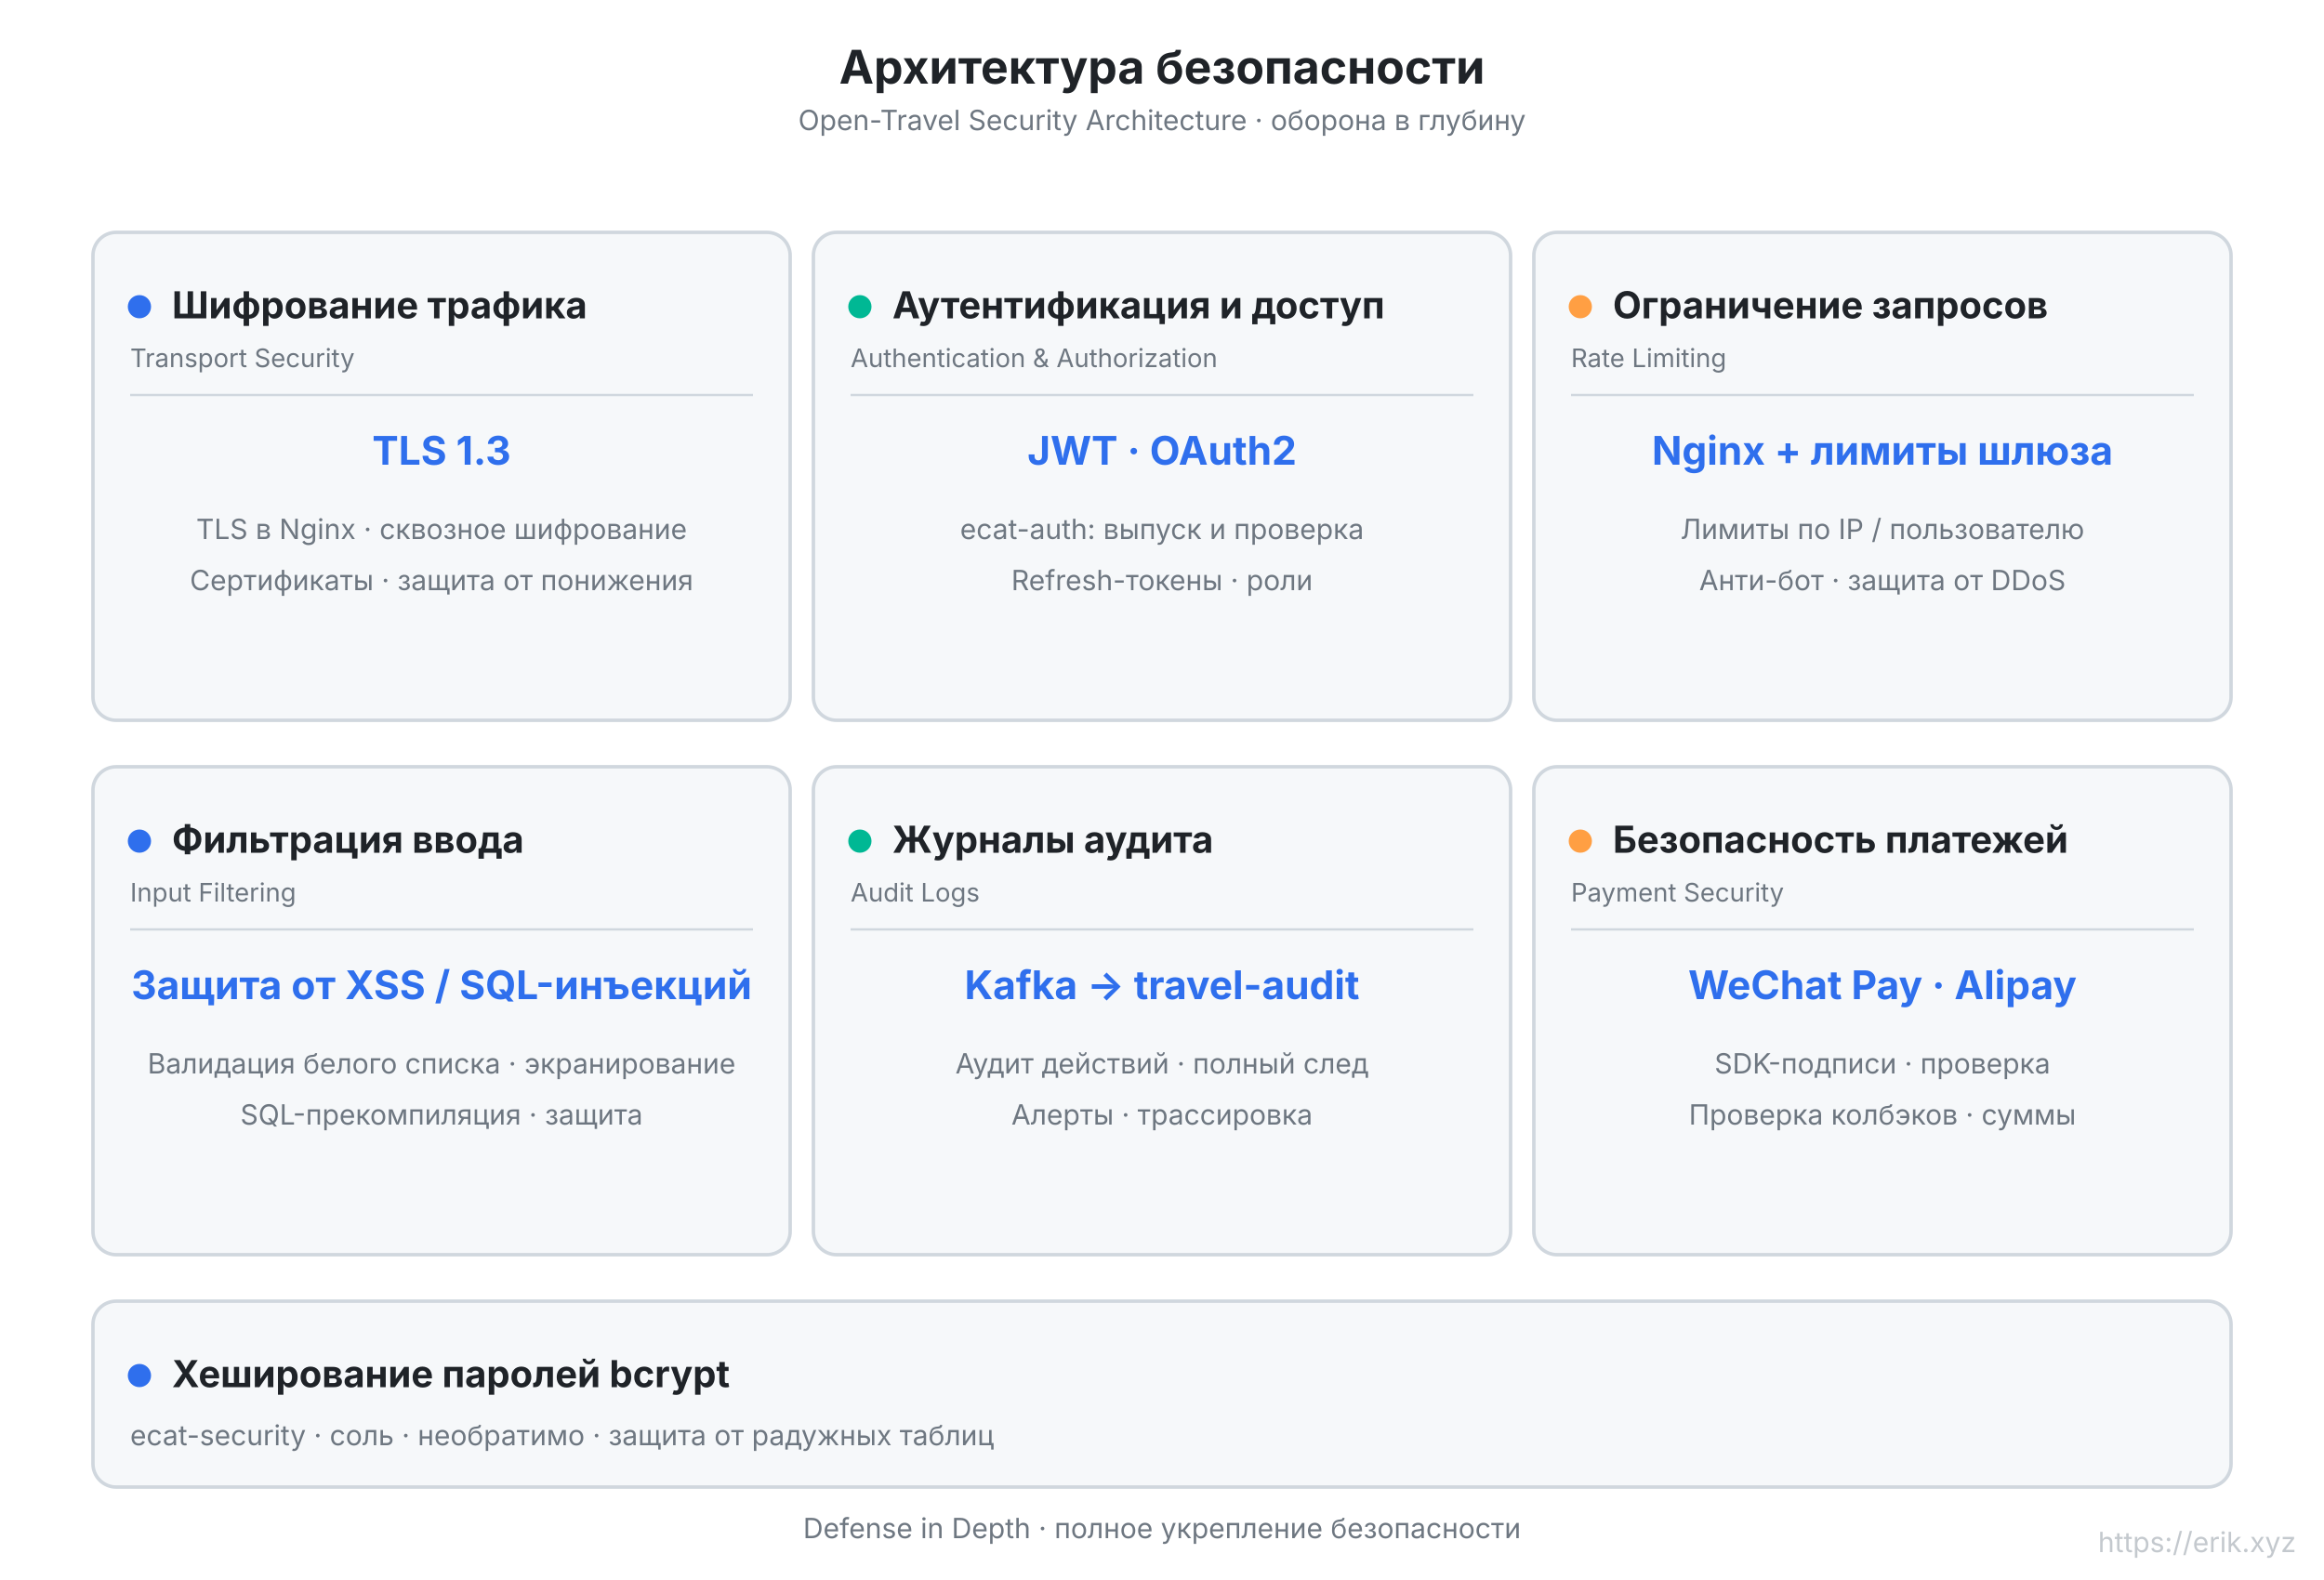
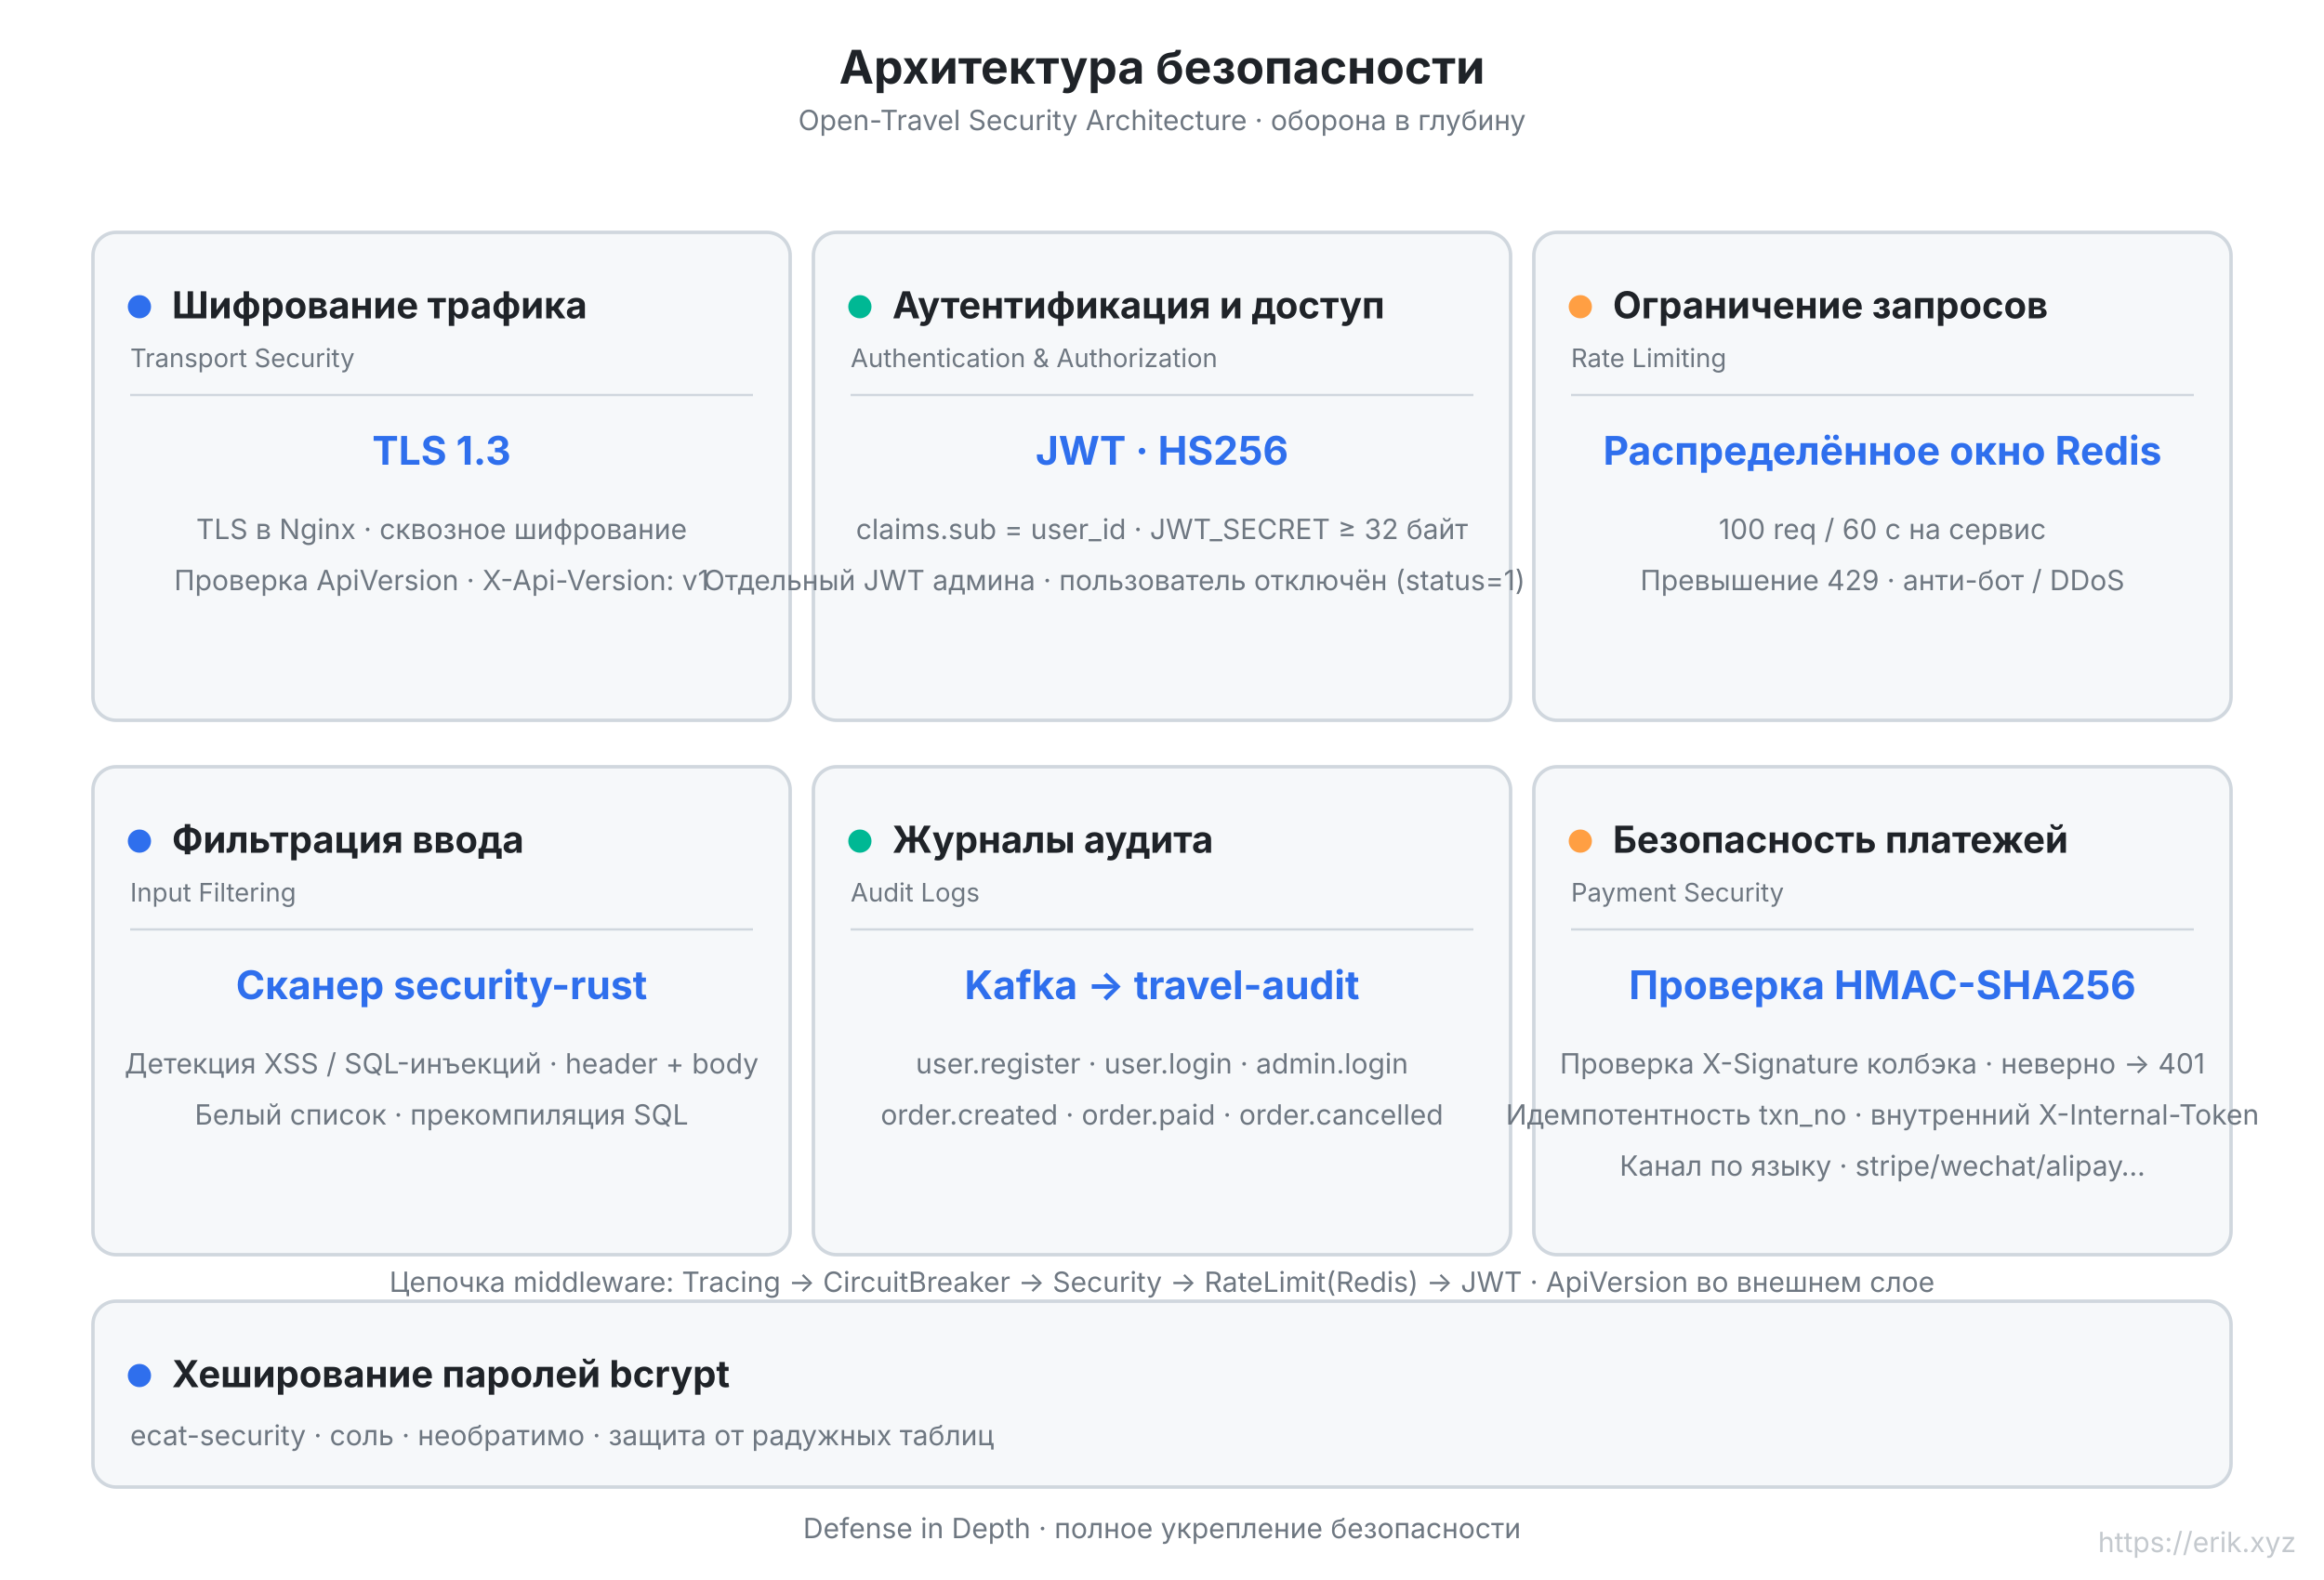
<svg xmlns="http://www.w3.org/2000/svg" width="1000" height="680" viewBox="0 0 1000 680">
  <defs>
    <style>
      text { font-family: system-ui, -apple-system, 'Segoe UI', sans-serif; }
      .t-title { font-size: 20px; font-weight: 700; fill: #1f2328; }
      .t-sub  { font-size: 12px; fill: #6e7781; }
      .t-h    { font-size: 16px; font-weight: 700; fill: #1f2328; }
      .t-eng  { font-size: 11px; fill: #6e7781; }
      .t-kw   { font-size: 17px; font-weight: 700; fill: #2f6fed; }
      .t-s    { font-size: 12px; fill: #6e7781; }
      .panel  { fill: #f6f8fa; stroke: #d0d7de; stroke-width: 1.5; rx: 10; }
      .line   { stroke: #d0d7de; stroke-width: 1; }
    </style>
  </defs>
  <rect width="1000" height="680" fill="#ffffff" />
  <text x="500" y="36" text-anchor="middle" class="t-title">Архитектура безопасности</text>
  <text x="500" y="56" text-anchor="middle" class="t-sub">Open-Travel Security Architecture · оборона в глубину</text>
  <rect x="40" y="100" width="300" height="210" class="panel" />
  <circle cx="60" cy="132" r="5" fill="#2f6fed" />
  <text x="74" y="137" class="t-h">Шифрование трафика</text>
  <text x="56" y="158" class="t-eng">Transport Security</text>
  <line x1="56" y1="170" x2="324" y2="170" class="line" />
  <text x="190" y="200" text-anchor="middle" class="t-kw">TLS 1.3</text>
  <text x="190" y="232" text-anchor="middle" class="t-s">TLS в Nginx · сквозное шифрование</text>
-   <text x="190" y="254" text-anchor="middle" class="t-s">Сертификаты · защита от понижения</text>
+   <text x="190" y="254" text-anchor="middle" class="t-s">Проверка ApiVersion · X-Api-Version: v1</text>
  <rect x="350" y="100" width="300" height="210" class="panel" />
  <circle cx="370" cy="132" r="5" fill="#00b894" />
  <text x="384" y="137" class="t-h">Аутентификация и доступ</text>
  <text x="366" y="158" class="t-eng">Authentication &amp; Authorization</text>
  <line x1="366" y1="170" x2="634" y2="170" class="line" />
-   <text x="500" y="200" text-anchor="middle" class="t-kw">JWT · OAuth2</text>
-   <text x="500" y="232" text-anchor="middle" class="t-s">ecat-auth: выпуск и проверка</text>
-   <text x="500" y="254" text-anchor="middle" class="t-s">Refresh-токены · роли</text>
+   <text x="500" y="200" text-anchor="middle" class="t-kw">JWT · HS256</text>
+   <text x="500" y="232" text-anchor="middle" class="t-s">claims.sub = user_id · JWT_SECRET ≥ 32 байт</text>
+   <text x="500" y="254" text-anchor="middle" class="t-s">Отдельный JWT админа · пользователь отключён (status=1) → 403</text>
  <rect x="660" y="100" width="300" height="210" class="panel" />
  <circle cx="680" cy="132" r="5" fill="#ff9f43" />
  <text x="694" y="137" class="t-h">Ограничение запросов</text>
  <text x="676" y="158" class="t-eng">Rate Limiting</text>
  <line x1="676" y1="170" x2="944" y2="170" class="line" />
-   <text x="810" y="200" text-anchor="middle" class="t-kw">Nginx + лимиты шлюза</text>
-   <text x="810" y="232" text-anchor="middle" class="t-s">Лимиты по IP / пользователю</text>
-   <text x="810" y="254" text-anchor="middle" class="t-s">Анти-бот · защита от DDoS</text>
+   <text x="810" y="200" text-anchor="middle" class="t-kw">Распределённое окно Redis</text>
+   <text x="810" y="232" text-anchor="middle" class="t-s">100 req / 60 с на сервис</text>
+   <text x="810" y="254" text-anchor="middle" class="t-s">Превышение 429 · анти-бот / DDoS</text>
  <rect x="40" y="330" width="300" height="210" class="panel" />
  <circle cx="60" cy="362" r="5" fill="#2f6fed" />
  <text x="74" y="367" class="t-h">Фильтрация ввода</text>
  <text x="56" y="388" class="t-eng">Input Filtering</text>
  <line x1="56" y1="400" x2="324" y2="400" class="line" />
-   <text x="190" y="430" text-anchor="middle" class="t-kw">Защита от XSS / SQL-инъекций</text>
-   <text x="190" y="462" text-anchor="middle" class="t-s">Валидация белого списка · экранирование</text>
-   <text x="190" y="484" text-anchor="middle" class="t-s">SQL-прекомпиляция · защита</text>
+   <text x="190" y="430" text-anchor="middle" class="t-kw">Сканер security-rust</text>
+   <text x="190" y="462" text-anchor="middle" class="t-s">Детекция XSS / SQL-инъекций · header + body</text>
+   <text x="190" y="484" text-anchor="middle" class="t-s">Белый список · прекомпиляция SQL</text>
  <rect x="350" y="330" width="300" height="210" class="panel" />
  <circle cx="370" cy="362" r="5" fill="#00b894" />
  <text x="384" y="367" class="t-h">Журналы аудита</text>
  <text x="366" y="388" class="t-eng">Audit Logs</text>
  <line x1="366" y1="400" x2="634" y2="400" class="line" />
  <text x="500" y="430" text-anchor="middle" class="t-kw">Kafka → travel-audit</text>
-   <text x="500" y="462" text-anchor="middle" class="t-s">Аудит действий · полный след</text>
-   <text x="500" y="484" text-anchor="middle" class="t-s">Алерты · трассировка</text>
+   <text x="500" y="462" text-anchor="middle" class="t-s">user.register · user.login · admin.login</text>
+   <text x="500" y="484" text-anchor="middle" class="t-s">order.created · order.paid · order.cancelled</text>
  <rect x="660" y="330" width="300" height="210" class="panel" />
  <circle cx="680" cy="362" r="5" fill="#ff9f43" />
  <text x="694" y="367" class="t-h">Безопасность платежей</text>
  <text x="676" y="388" class="t-eng">Payment Security</text>
  <line x1="676" y1="400" x2="944" y2="400" class="line" />
-   <text x="810" y="430" text-anchor="middle" class="t-kw">WeChat Pay · Alipay</text>
-   <text x="810" y="462" text-anchor="middle" class="t-s">SDK-подписи · проверка</text>
-   <text x="810" y="484" text-anchor="middle" class="t-s">Проверка колбэков · суммы</text>
+   <text x="810" y="430" text-anchor="middle" class="t-kw">Проверка HMAC-SHA256</text>
+   <text x="810" y="462" text-anchor="middle" class="t-s">Проверка X-Signature колбэка · неверно → 401</text>
+   <text x="810" y="484" text-anchor="middle" class="t-s">Идемпотентность txn_no · внутренний X-Internal-Token</text>
+   <text x="810" y="506" text-anchor="middle" class="t-s">Канал по языку · stripe/wechat/alipay…</text>
+   <text x="500" y="556" text-anchor="middle" class="t-s">Цепочка middleware: Tracing → CircuitBreaker → Security → RateLimit(Redis) → JWT · ApiVersion во внешнем слое</text>
  <rect x="40" y="560" width="920" height="80" class="panel" />
  <circle cx="60" cy="592" r="5" fill="#2f6fed" />
  <text x="74" y="597" class="t-h">Хеширование паролей bcrypt</text>
  <text x="56" y="622" class="t-s">ecat-security · соль · необратимо · защита от радужных таблиц</text>
  <text x="500" y="662" text-anchor="middle" class="t-sub">Defense in Depth · полное укрепление безопасности</text>
  <text x="988" y="668" text-anchor="end" font-size="12" fill="#8b949e" fill-opacity="0.5" font-family="system-ui, -apple-system, 'Segoe UI', sans-serif">https://erik.xyz</text>
</svg>
